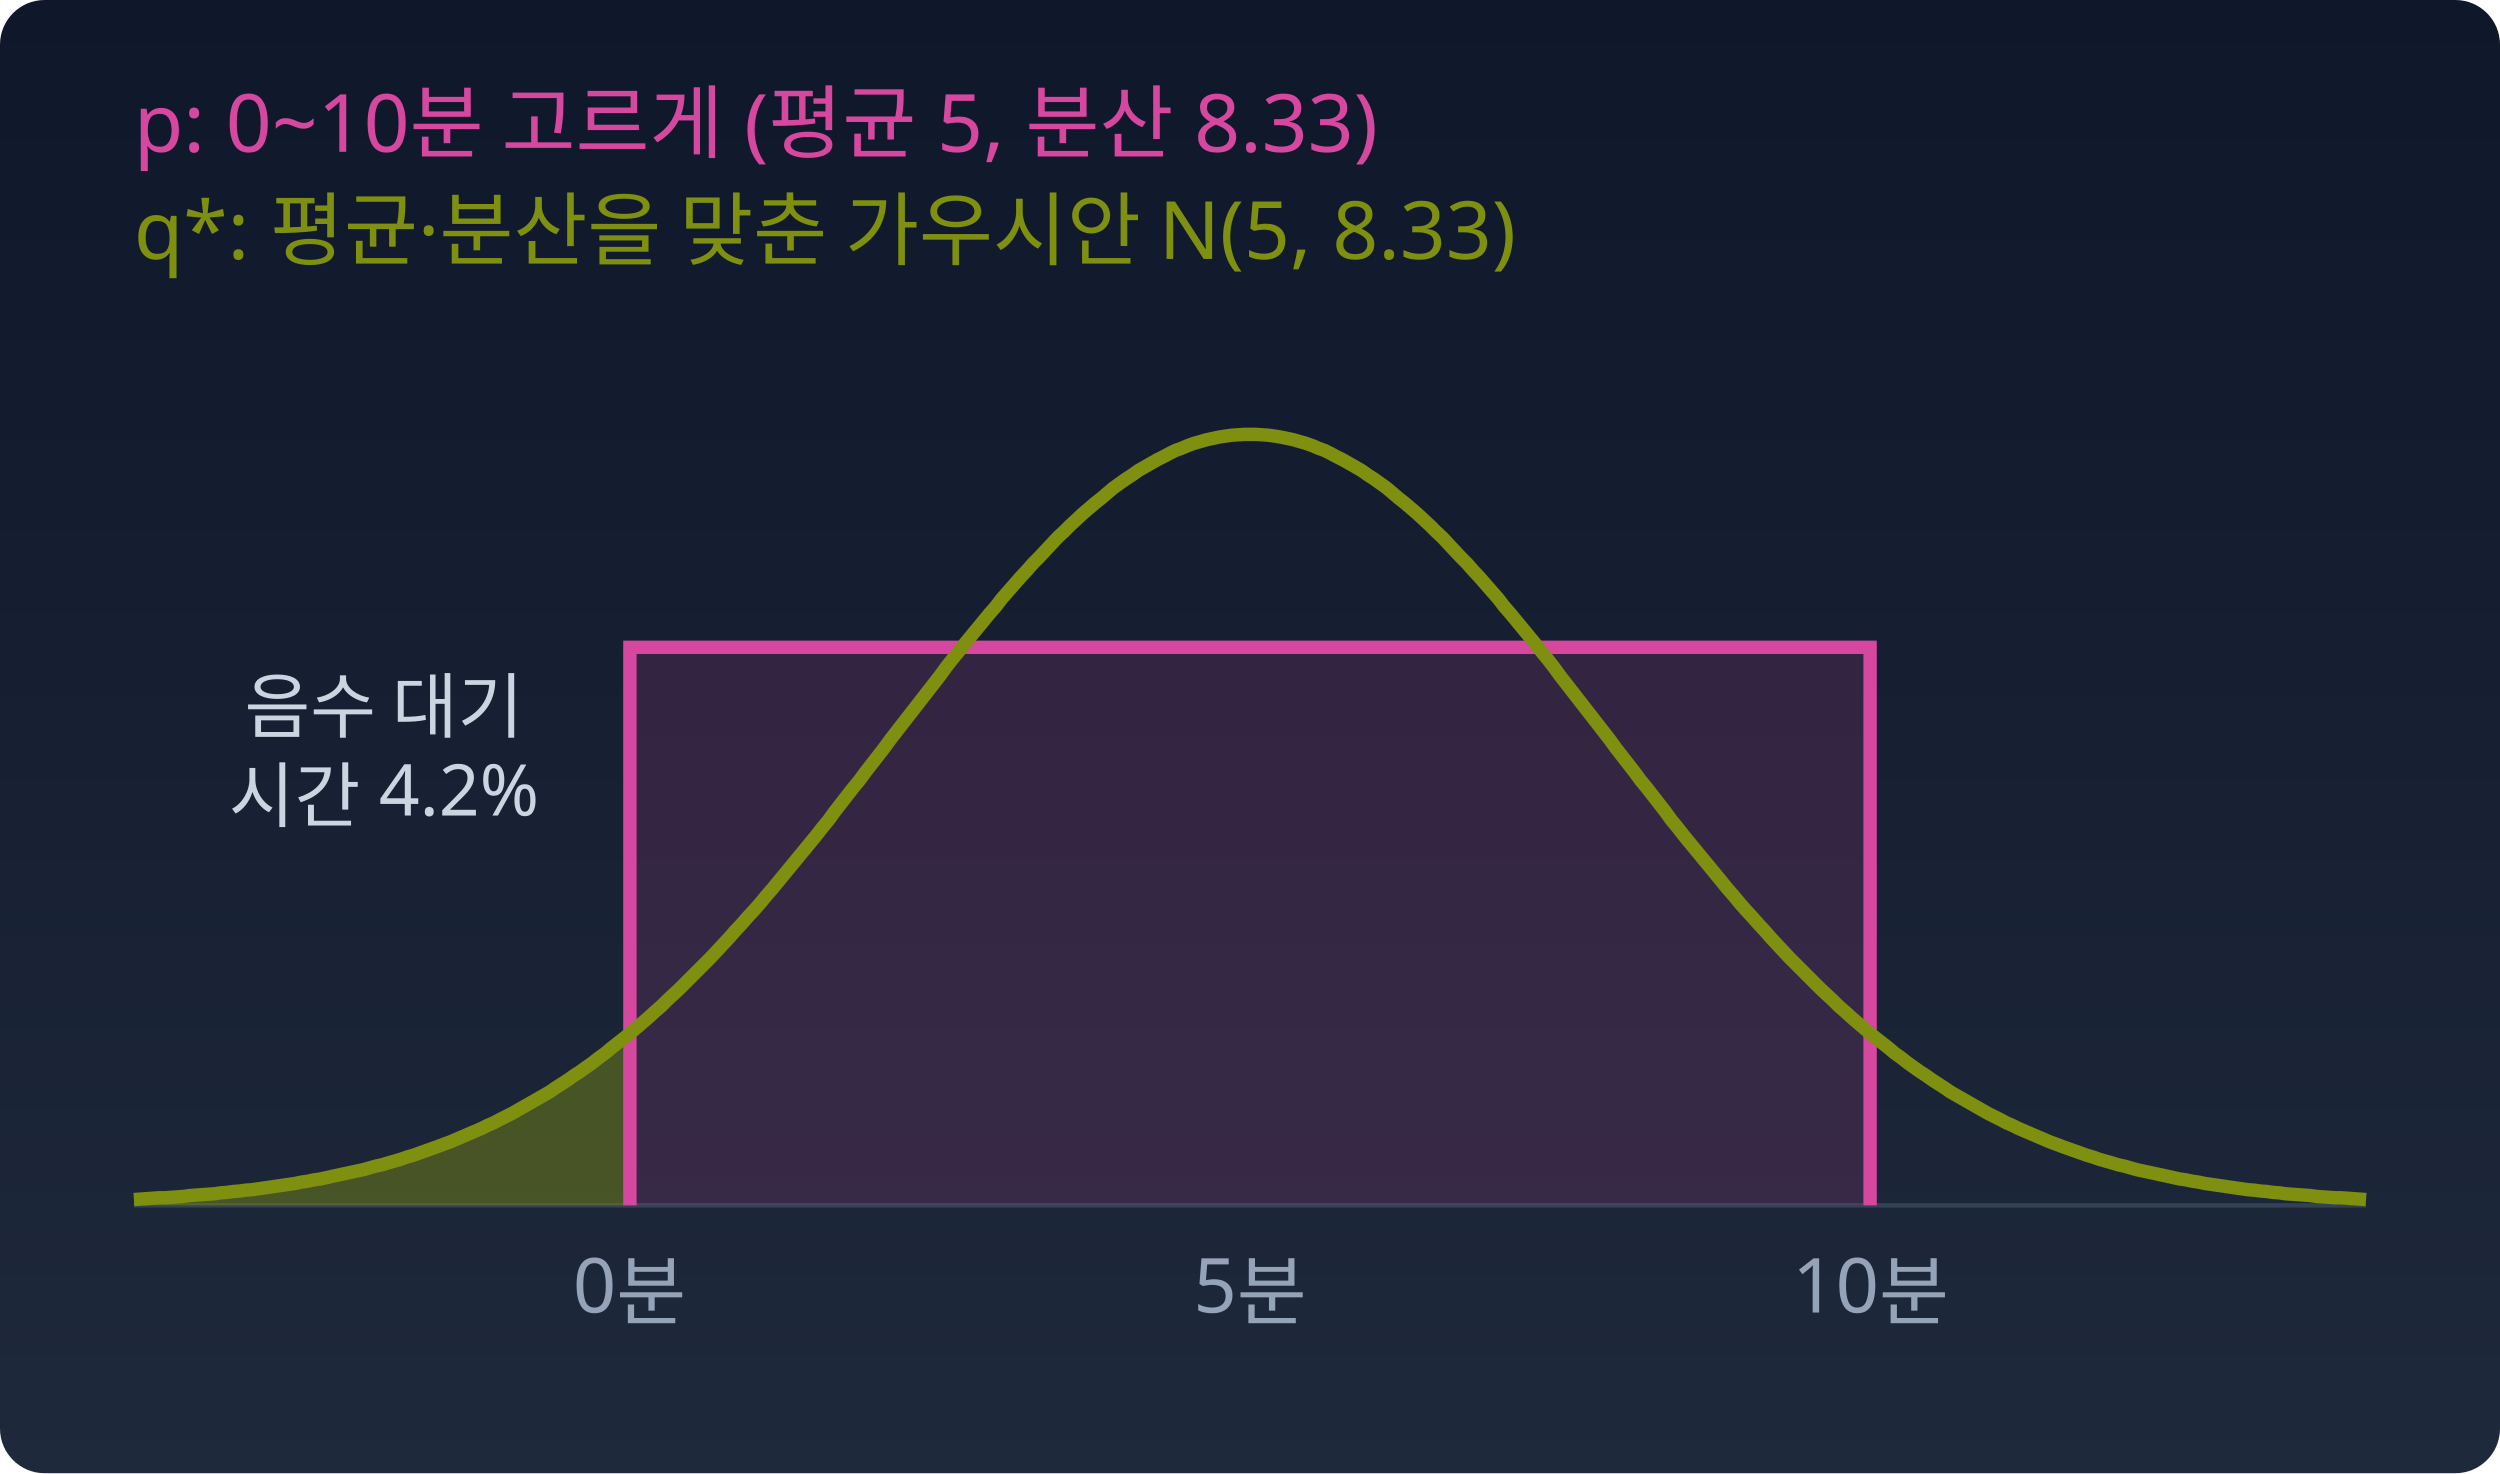
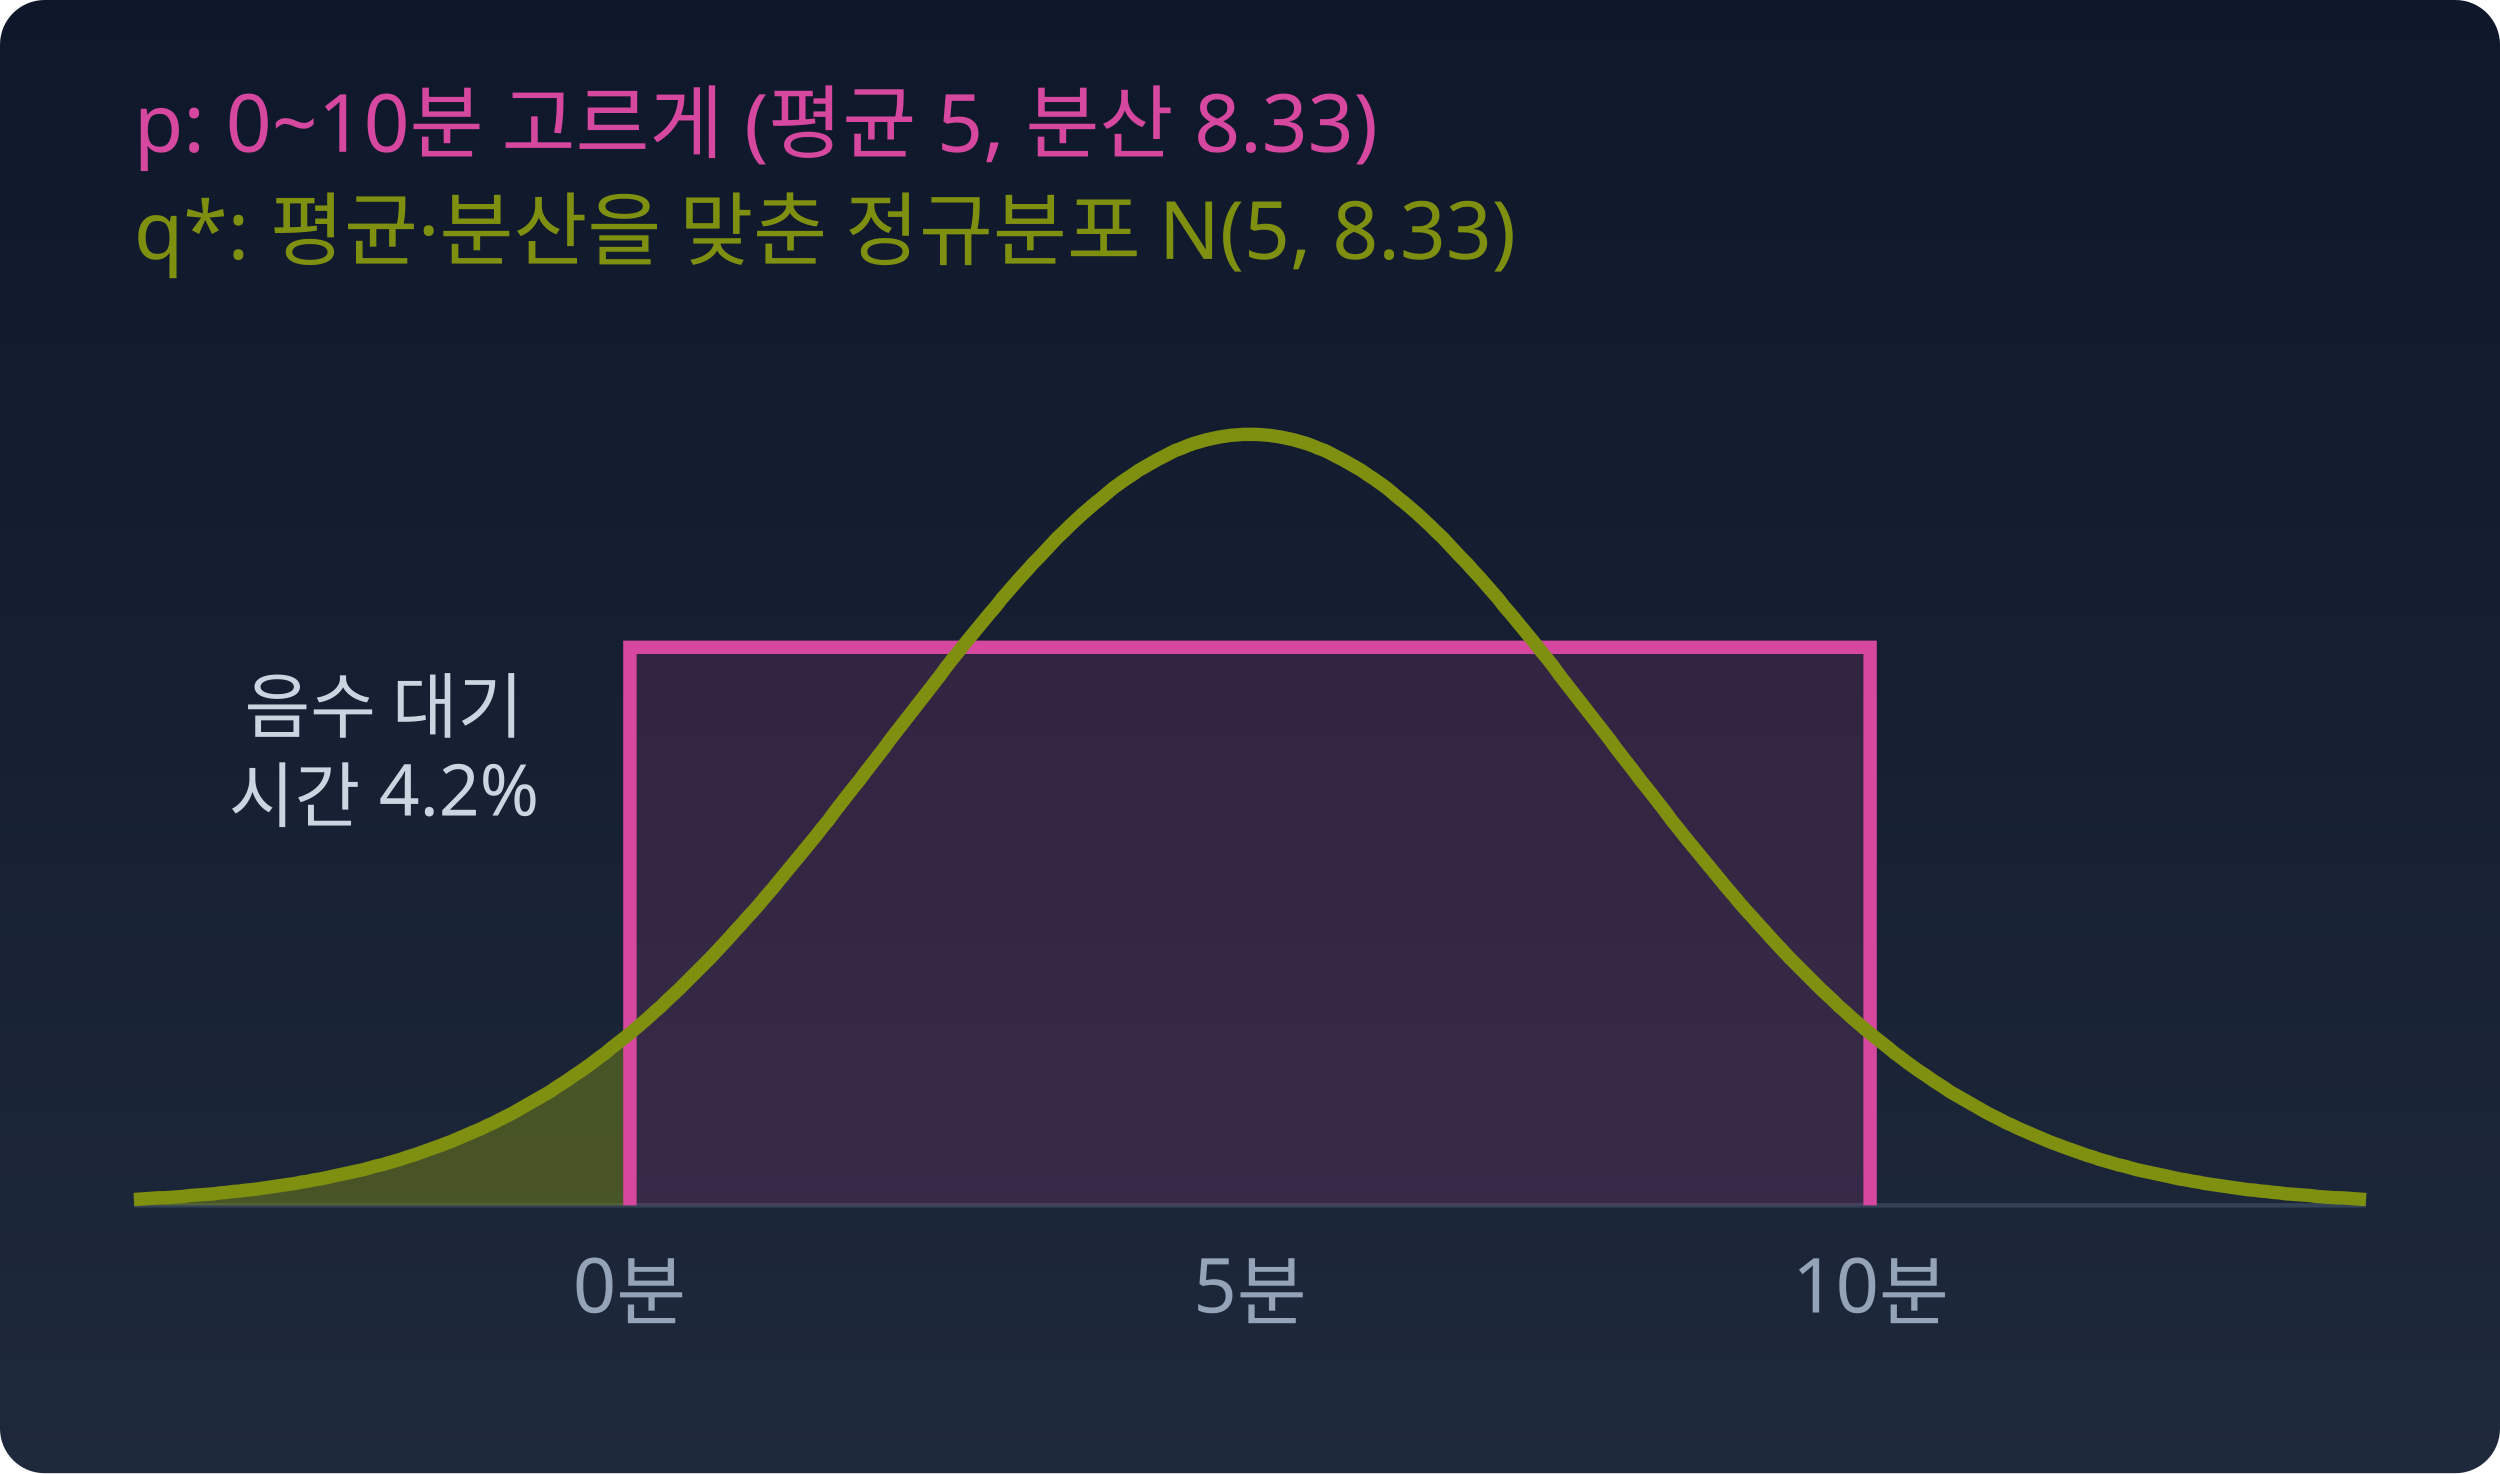
<svg xmlns="http://www.w3.org/2000/svg" viewBox="0 0 560 330" font-family="'Noto Sans KR', sans-serif">
  <defs>
    <linearGradient id="bg10u" x1="0" y1="0" x2="0" y2="1">
      <stop offset="0%" stop-color="#0f172a" />
      <stop offset="100%" stop-color="#1e293b" />
    </linearGradient>
  </defs>
  <rect width="560" height="330" fill="url(#bg10u)" rx="10" />
  <line x1="30" y1="270" x2="530" y2="270" stroke="#334155" stroke-width="1" />
  <text x="141" y="294" font-size="17" fill="#94a3b8" text-anchor="middle">0분</text>
  <text x="280" y="294" font-size="17" fill="#94a3b8" text-anchor="middle">5분</text>
  <text x="419" y="294" font-size="17" fill="#94a3b8" text-anchor="middle">10분</text>
  <path d="M 30.0 268.7 L 31.4 268.6 L 32.8 268.5 L 34.2 268.4 L 35.6 268.3 L 36.9 268.3 L 38.3 268.2 L 39.7 268.1 L 41.1 268.0 L 42.5 267.8 L 43.9 267.7 L 45.3 267.6 L 46.7 267.5 L 48.1 267.4 L 49.4 267.2 L 50.8 267.1 L 52.2 266.9 L 53.6 266.8 L 55.0 266.6 L 56.4 266.5 L 57.8 266.3 L 59.2 266.1 L 60.6 265.9 L 61.9 265.7 L 63.3 265.5 L 64.7 265.3 L 66.1 265.1 L 67.5 264.8 L 68.9 264.6 L 70.3 264.3 L 71.7 264.1 L 73.1 263.8 L 74.4 263.5 L 75.8 263.2 L 77.2 262.9 L 78.6 262.6 L 80.0 262.3 L 81.4 262.0 L 82.8 261.6 L 84.2 261.2 L 85.6 260.9 L 86.9 260.5 L 88.3 260.1 L 89.7 259.7 L 91.1 259.2 L 92.5 258.8 L 93.9 258.3 L 95.3 257.8 L 96.7 257.3 L 98.1 256.8 L 99.4 256.3 L 100.8 255.8 L 102.2 255.2 L 103.6 254.6 L 105.0 254.0 L 106.4 253.4 L 107.8 252.8 L 109.2 252.1 L 110.6 251.5 L 111.9 250.8 L 113.3 250.1 L 114.7 249.4 L 116.1 248.6 L 117.5 247.8 L 118.9 247.0 L 120.3 246.2 L 121.7 245.4 L 123.1 244.6 L 124.4 243.7 L 125.8 242.8 L 127.2 241.9 L 128.6 240.9 L 130.0 240.0 L 131.4 239.0 L 132.8 238.0 L 134.2 236.9 L 135.6 235.9 L 136.9 234.8 L 138.3 233.7 L 139.7 232.6 L 141.1 231.5 L 141.1 270.0 L 30.0 270.0 Z" fill="#7f8f10" fill-opacity="0.45" />
  <path d="M 141.1 270.0 L 141.1 145.0 L 418.9 145.0 L 418.9 270.0" fill="#d6479f" fill-opacity="0.15" stroke="#d6479f" stroke-width="3" />
  <path d="M 30.0 268.7 L 31.4 268.6 L 32.8 268.5 L 34.2 268.4 L 35.6 268.3 L 36.9 268.3 L 38.3 268.2 L 39.7 268.1 L 41.1 268.0 L 42.5 267.8 L 43.9 267.7 L 45.3 267.6 L 46.7 267.5 L 48.1 267.4 L 49.4 267.2 L 50.8 267.1 L 52.2 266.9 L 53.6 266.8 L 55.0 266.6 L 56.4 266.5 L 57.8 266.3 L 59.2 266.1 L 60.6 265.9 L 61.9 265.7 L 63.3 265.5 L 64.7 265.3 L 66.1 265.1 L 67.5 264.8 L 68.9 264.6 L 70.3 264.3 L 71.7 264.1 L 73.1 263.8 L 74.4 263.5 L 75.8 263.2 L 77.2 262.9 L 78.6 262.6 L 80.0 262.3 L 81.4 262.0 L 82.8 261.6 L 84.2 261.2 L 85.6 260.9 L 86.9 260.5 L 88.3 260.1 L 89.7 259.7 L 91.1 259.2 L 92.5 258.8 L 93.9 258.3 L 95.3 257.8 L 96.7 257.3 L 98.1 256.8 L 99.4 256.3 L 100.8 255.8 L 102.2 255.2 L 103.6 254.6 L 105.0 254.0 L 106.4 253.4 L 107.8 252.8 L 109.2 252.1 L 110.6 251.5 L 111.9 250.8 L 113.3 250.1 L 114.7 249.4 L 116.1 248.6 L 117.5 247.8 L 118.9 247.0 L 120.3 246.2 L 121.7 245.4 L 123.1 244.6 L 124.4 243.7 L 125.8 242.8 L 127.2 241.9 L 128.6 240.9 L 130.0 240.0 L 131.4 239.0 L 132.8 238.0 L 134.2 236.9 L 135.6 235.9 L 136.9 234.8 L 138.3 233.7 L 139.7 232.6 L 141.1 231.5 L 142.5 230.3 L 143.9 229.1 L 145.3 227.9 L 146.7 226.6 L 148.1 225.4 L 149.4 224.1 L 150.8 222.8 L 152.2 221.5 L 153.6 220.1 L 155.0 218.7 L 156.4 217.3 L 157.8 215.9 L 159.2 214.5 L 160.6 213.0 L 161.9 211.6 L 163.3 210.1 L 164.7 208.5 L 166.1 207.0 L 167.5 205.4 L 168.9 203.9 L 170.3 202.3 L 171.7 200.6 L 173.1 199.0 L 174.4 197.4 L 175.8 195.7 L 177.2 194.0 L 178.6 192.3 L 180.0 190.6 L 181.4 188.9 L 182.8 187.2 L 184.2 185.4 L 185.6 183.7 L 186.9 181.9 L 188.3 180.1 L 189.7 178.3 L 191.1 176.5 L 192.5 174.8 L 193.9 172.9 L 195.3 171.1 L 196.7 169.3 L 198.1 167.5 L 199.4 165.7 L 200.8 163.9 L 202.2 162.1 L 203.6 160.3 L 205.0 158.5 L 206.4 156.7 L 207.8 154.9 L 209.2 153.1 L 210.6 151.3 L 211.9 149.5 L 213.3 147.7 L 214.7 146.0 L 216.1 144.2 L 217.5 142.5 L 218.9 140.8 L 220.3 139.1 L 221.7 137.4 L 223.1 135.8 L 224.4 134.1 L 225.8 132.5 L 227.2 130.9 L 228.6 129.3 L 230.0 127.8 L 231.4 126.2 L 232.8 124.8 L 234.2 123.3 L 235.6 121.8 L 236.9 120.4 L 238.3 119.1 L 239.7 117.7 L 241.1 116.4 L 242.5 115.1 L 243.9 113.9 L 245.3 112.7 L 246.7 111.6 L 248.1 110.4 L 249.4 109.3 L 250.8 108.3 L 252.2 107.3 L 253.6 106.4 L 255.0 105.4 L 256.4 104.6 L 257.8 103.8 L 259.2 103.0 L 260.6 102.3 L 261.9 101.6 L 263.3 100.9 L 264.7 100.4 L 266.1 99.8 L 267.5 99.3 L 268.9 98.9 L 270.3 98.5 L 271.7 98.2 L 273.1 97.9 L 274.4 97.7 L 275.8 97.5 L 277.2 97.4 L 278.6 97.3 L 280.0 97.3 L 281.4 97.3 L 282.8 97.4 L 284.2 97.5 L 285.6 97.7 L 286.9 97.9 L 288.3 98.2 L 289.7 98.5 L 291.1 98.9 L 292.5 99.3 L 293.9 99.8 L 295.3 100.4 L 296.7 100.9 L 298.1 101.6 L 299.4 102.3 L 300.8 103.0 L 302.2 103.8 L 303.6 104.6 L 305.0 105.4 L 306.4 106.4 L 307.8 107.3 L 309.2 108.3 L 310.6 109.3 L 311.9 110.4 L 313.3 111.6 L 314.7 112.7 L 316.1 113.9 L 317.5 115.1 L 318.9 116.4 L 320.3 117.7 L 321.7 119.1 L 323.1 120.4 L 324.4 121.8 L 325.8 123.3 L 327.2 124.8 L 328.6 126.2 L 330.0 127.8 L 331.4 129.3 L 332.8 130.9 L 334.2 132.5 L 335.6 134.1 L 336.9 135.8 L 338.3 137.4 L 339.7 139.1 L 341.1 140.8 L 342.5 142.5 L 343.9 144.2 L 345.3 146.0 L 346.7 147.7 L 348.1 149.5 L 349.4 151.3 L 350.8 153.1 L 352.2 154.9 L 353.6 156.7 L 355.0 158.5 L 356.4 160.3 L 357.8 162.1 L 359.2 163.9 L 360.6 165.7 L 361.9 167.5 L 363.3 169.3 L 364.7 171.1 L 366.1 172.9 L 367.5 174.8 L 368.9 176.5 L 370.3 178.3 L 371.7 180.1 L 373.1 181.9 L 374.4 183.7 L 375.8 185.4 L 377.2 187.2 L 378.6 188.9 L 380.0 190.6 L 381.4 192.3 L 382.8 194.0 L 384.2 195.7 L 385.6 197.4 L 386.9 199.0 L 388.3 200.6 L 389.7 202.3 L 391.1 203.9 L 392.5 205.4 L 393.9 207.0 L 395.3 208.5 L 396.7 210.1 L 398.1 211.6 L 399.4 213.0 L 400.8 214.5 L 402.2 215.9 L 403.6 217.3 L 405.0 218.7 L 406.4 220.1 L 407.8 221.5 L 409.2 222.8 L 410.6 224.1 L 411.9 225.4 L 413.3 226.6 L 414.7 227.9 L 416.1 229.1 L 417.5 230.3 L 418.9 231.5 L 420.3 232.6 L 421.7 233.7 L 423.1 234.8 L 424.4 235.9 L 425.8 236.9 L 427.2 238.0 L 428.6 239.0 L 430.0 240.0 L 431.4 240.9 L 432.8 241.9 L 434.2 242.8 L 435.6 243.7 L 436.9 244.6 L 438.3 245.4 L 439.7 246.2 L 441.1 247.0 L 442.5 247.8 L 443.9 248.6 L 445.3 249.4 L 446.7 250.1 L 448.1 250.8 L 449.4 251.5 L 450.8 252.1 L 452.2 252.8 L 453.6 253.4 L 455.0 254.0 L 456.4 254.6 L 457.8 255.2 L 459.2 255.8 L 460.6 256.3 L 461.9 256.8 L 463.3 257.3 L 464.7 257.8 L 466.1 258.3 L 467.5 258.8 L 468.9 259.2 L 470.3 259.7 L 471.7 260.1 L 473.1 260.5 L 474.4 260.9 L 475.8 261.2 L 477.2 261.6 L 478.6 262.0 L 480.0 262.3 L 481.4 262.6 L 482.8 262.9 L 484.2 263.2 L 485.6 263.5 L 486.9 263.8 L 488.3 264.1 L 489.7 264.3 L 491.1 264.6 L 492.5 264.8 L 493.9 265.1 L 495.3 265.3 L 496.7 265.5 L 498.1 265.7 L 499.4 265.9 L 500.8 266.1 L 502.2 266.3 L 503.6 266.5 L 505.0 266.6 L 506.4 266.8 L 507.8 266.9 L 509.2 267.1 L 510.6 267.2 L 511.9 267.4 L 513.3 267.5 L 514.7 267.6 L 516.1 267.7 L 517.5 267.8 L 518.9 268.0 L 520.3 268.1 L 521.7 268.2 L 523.1 268.3 L 524.4 268.3 L 525.8 268.4 L 527.2 268.5 L 528.6 268.6 L 530.0 268.7" fill="none" stroke="#7f8f10" stroke-width="3" />
  <text x="30" y="34" font-size="18" fill="#d6479f">p: 0~10분 고르게 (평균 5, 분산 8.33)</text>
-   <text x="30" y="58" font-size="18" fill="#7f8f10">q*: 평균·분산을 맞춘 가우시안 N(5, 8.33)</text>
+   <text x="30" y="58" font-size="18" fill="#7f8f10">q*: 평균·분산을 맞춘 정규분포 N(5, 8.33)</text>
  <text x="86" y="164" font-size="16" fill="#cbd5e1" text-anchor="middle">음수 대기</text>
  <text x="86" y="184" font-size="16" fill="#cbd5e1" text-anchor="middle">시간 4.2%</text>
</svg>
